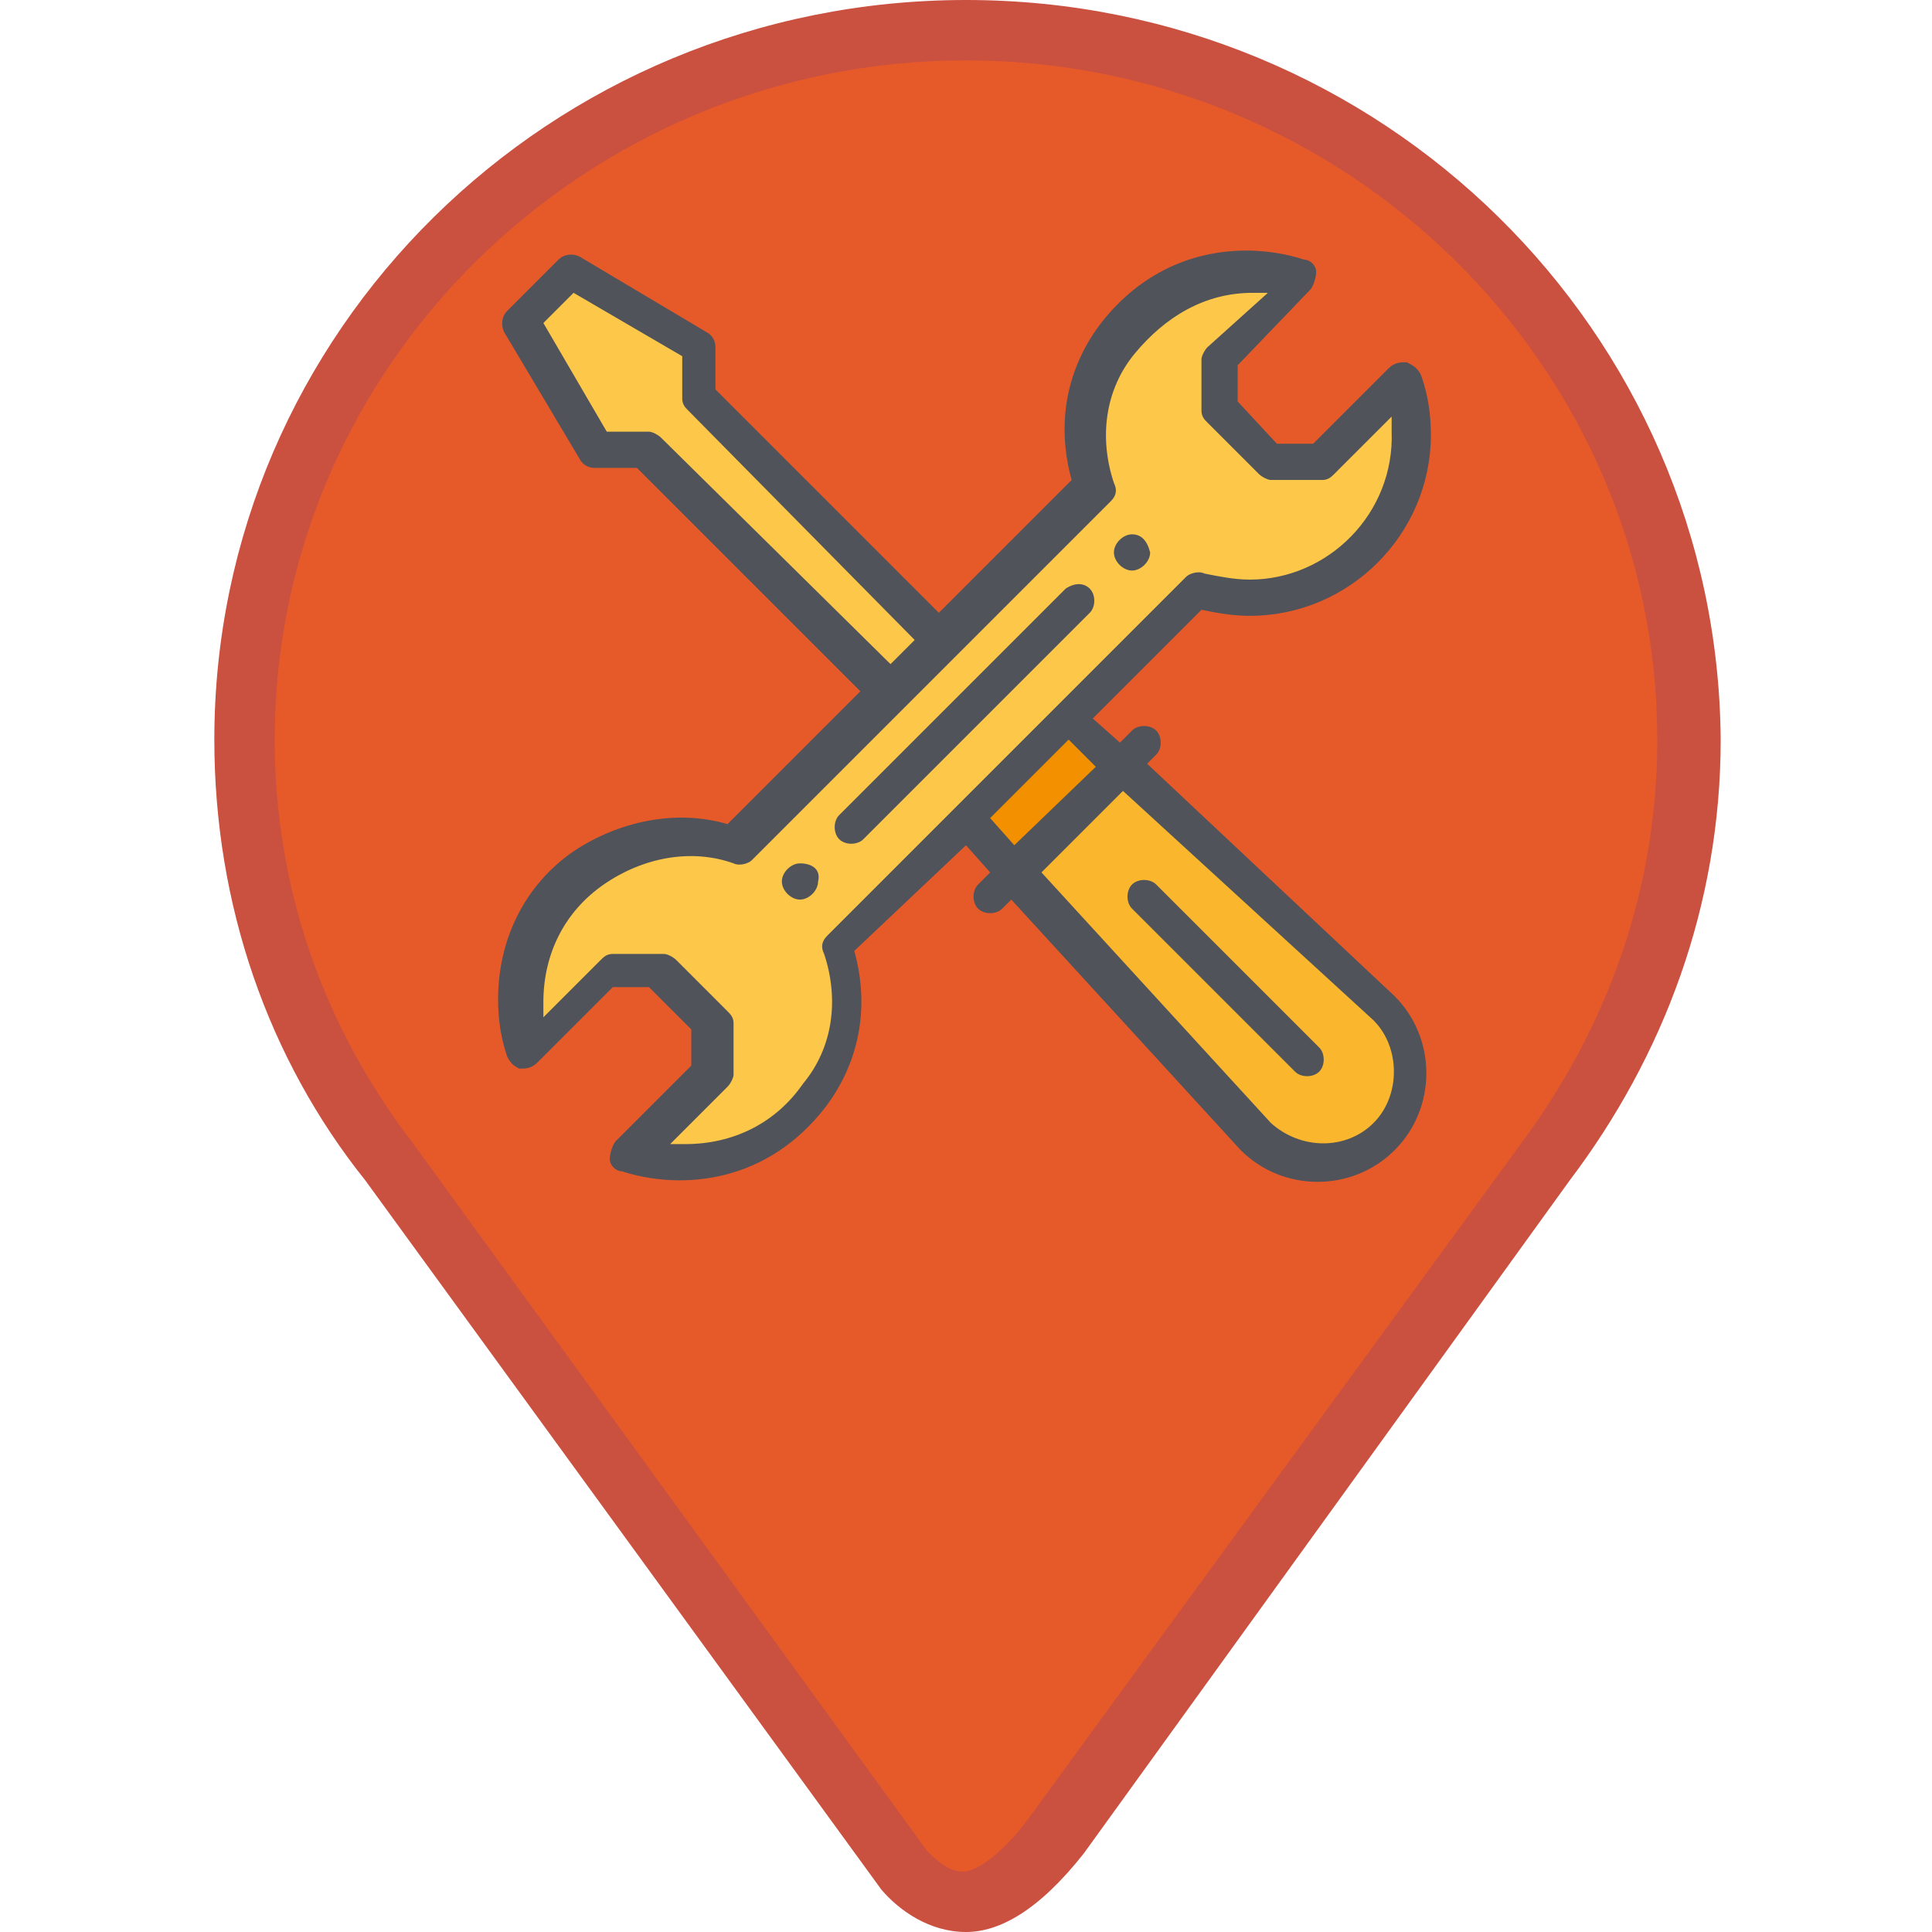
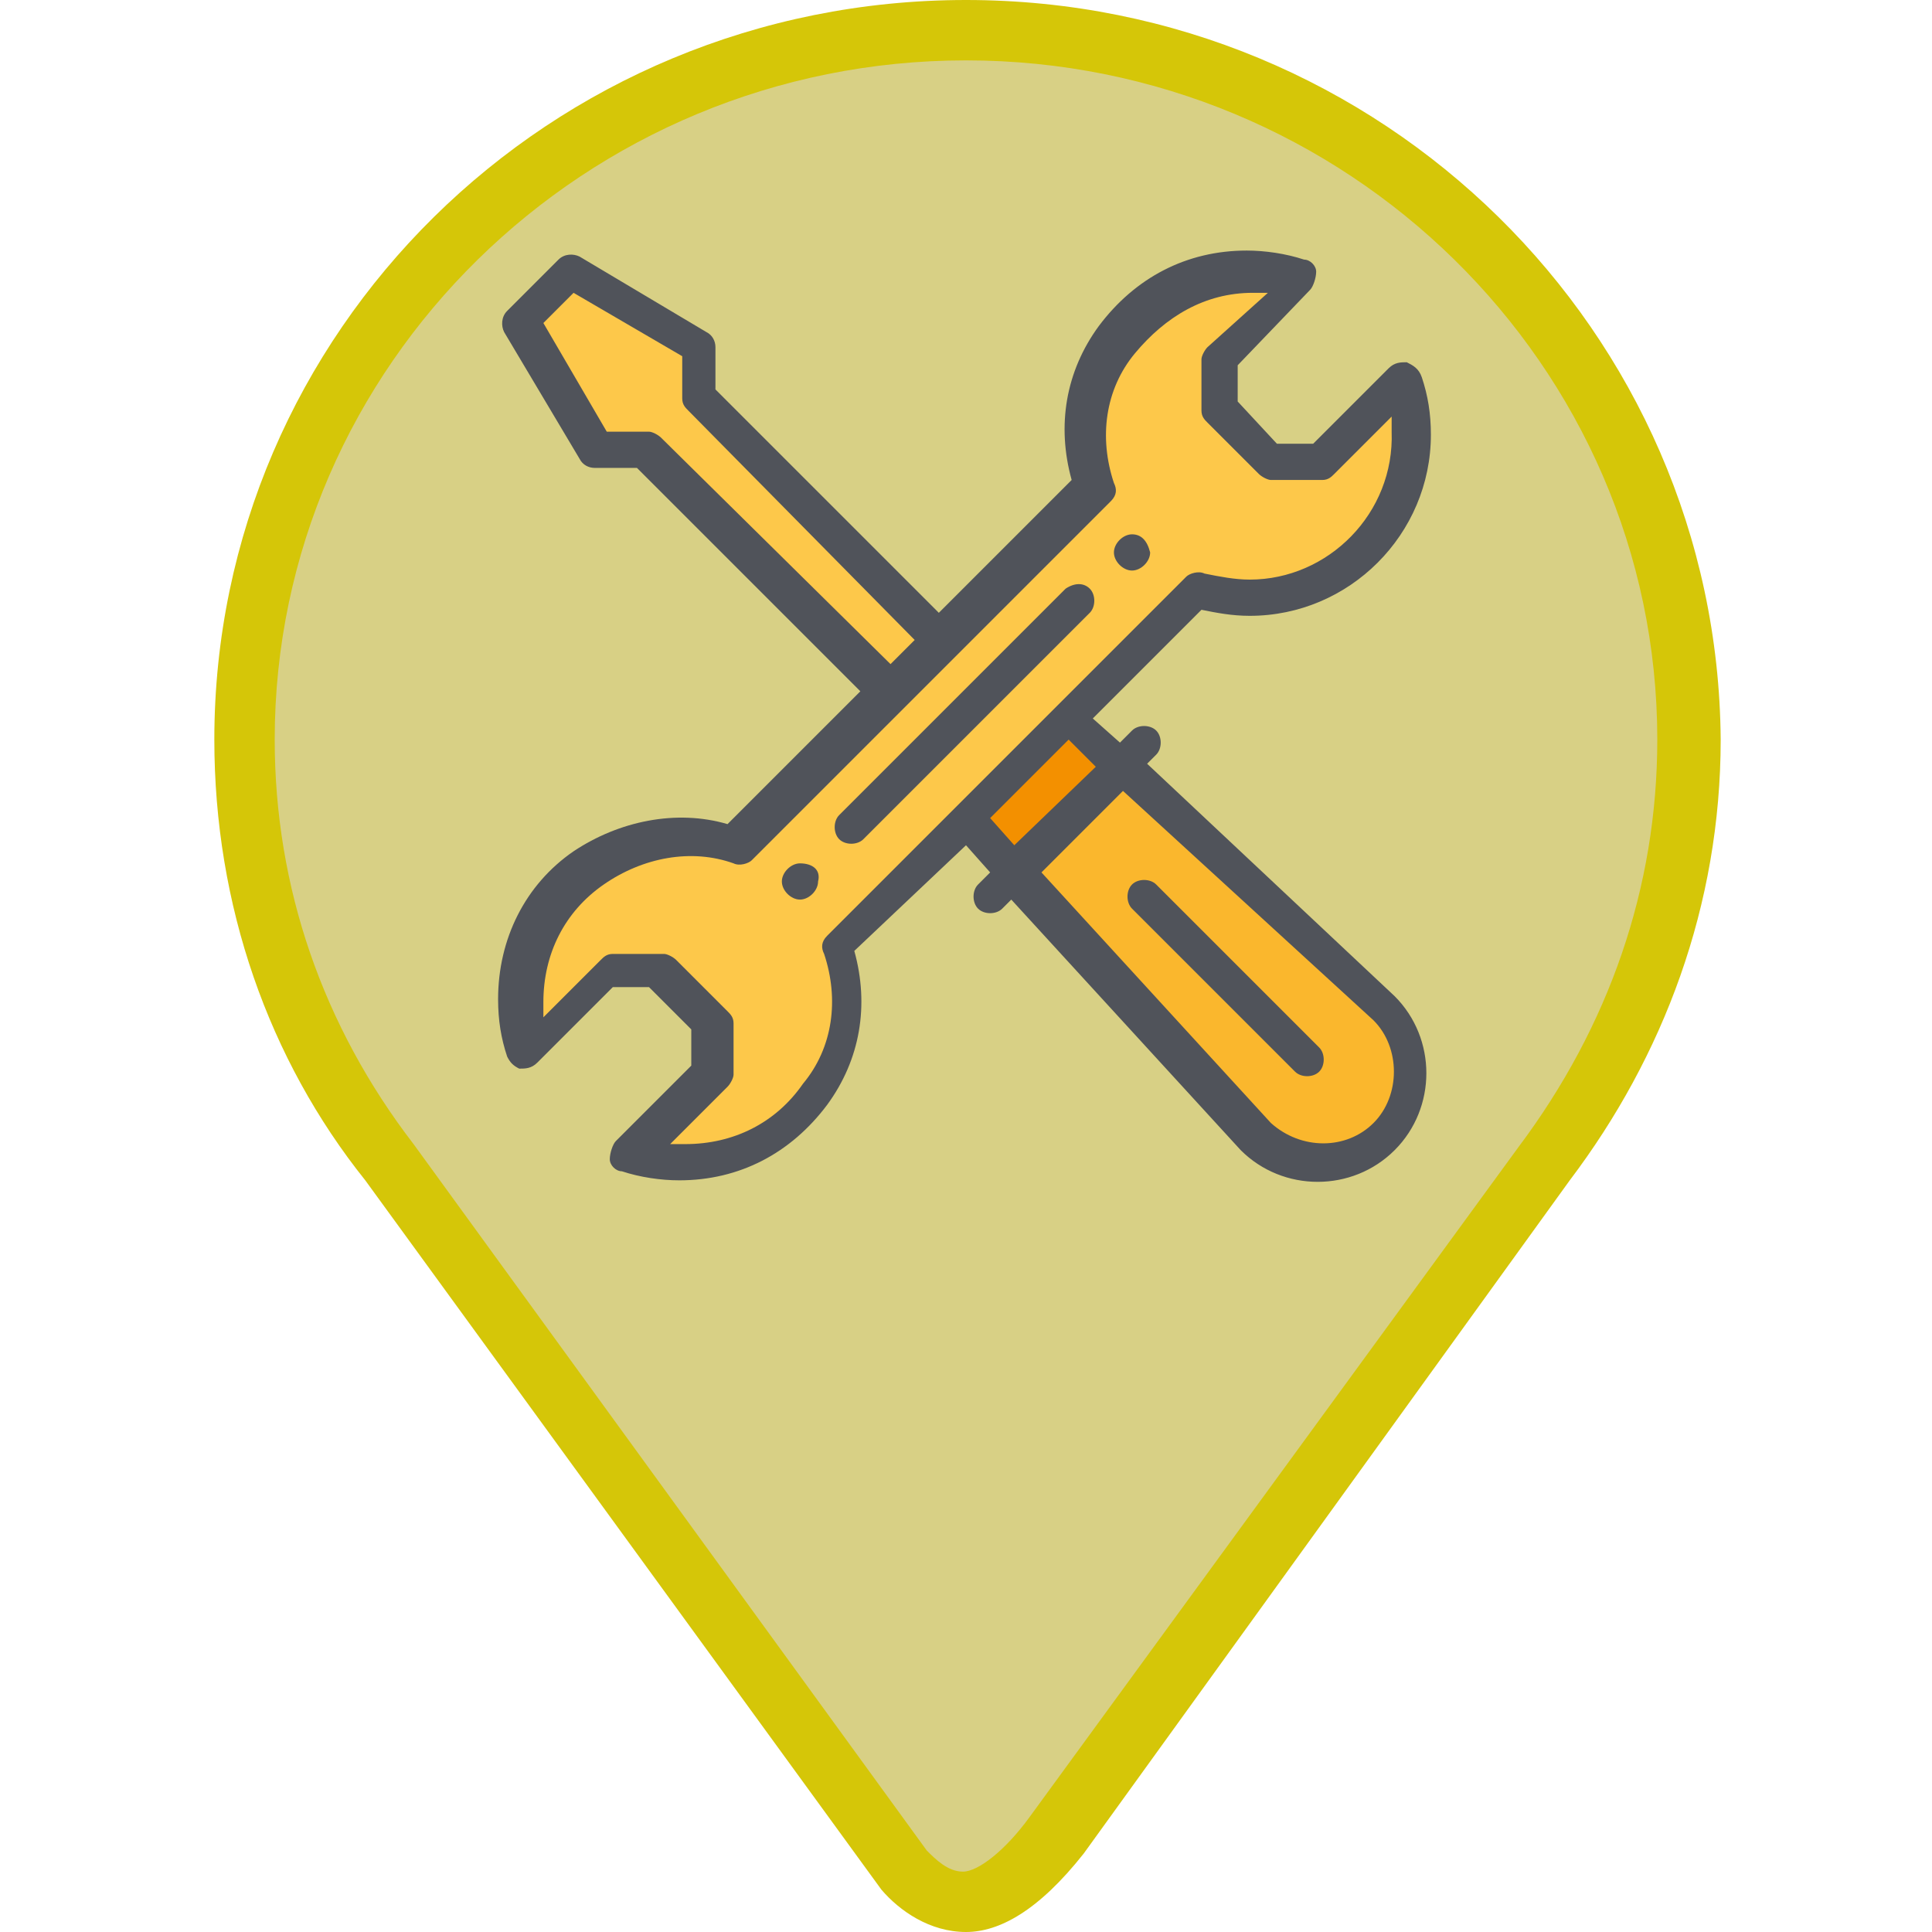
<svg xmlns="http://www.w3.org/2000/svg" version="1.1" id="Layer_1" x="0px" y="0px" viewBox="0 0 64 64" style="enable-background:new 0 0 64 64;" xml:space="preserve">
-   <style type="text/css">
- 	.st0{fill:#E65A2A;}
- 	.st1{fill:#CA5040;}
- 	.st2{fill:#FAB72D;}
- 	.st3{fill:#F39000;}
- 	.st4{fill:#FDC84A;}
- 	.st5{fill:#50535A;}
- </style>
  <g>
-     <path class="st0" d="M31.9,63c-0.8,0-1.5-0.6-2-1.1l-17-23.4c-3.1-4.1-4.8-9-4.8-14.1C8.1,11.5,18.8,1,32,1s23.9,10.5,23.9,23.5   c0,5.1-1.6,10-4.8,14L34.9,60.8C34.2,61.8,33.1,63,31.9,63L31.9,63z" />
-     <path class="st1" d="M32,2c12.6,0,22.9,10.1,22.9,22.5c0,4.9-1.6,9.5-4.6,13.5L34.1,60.2c-0.8,1.1-1.7,1.8-2.2,1.8   c-0.5,0-0.9-0.4-1.2-0.7l-17-23.4c-3-3.9-4.6-8.5-4.6-13.4C9.1,12.1,19.4,2,32,2 M32,0C18.2,0,7.1,11,7.1,24.5   c0,5.5,1.8,10.6,5,14.6l17.1,23.5c0.6,0.7,1.6,1.4,2.8,1.4c1.1,0,2.4-0.7,3.9-2.6L52,39.1c3.1-4.1,5-9.1,5-14.6   C56.9,11,45.8,0,32,0L32,0z" />
+     <path style="fill:#D8D085;" d="M31.9,63c-0.8,0-1.5-0.6-2-1.1l-17-23.4c-3.1-4.1-4.8-9-4.8-14.1C8.1,11.5,18.8,1,32,1   s23.9,10.5,23.9,23.5c0,5.1-1.6,10-4.8,14L34.9,60.8C34.2,61.8,33.1,63,31.9,63L31.9,63z" />
+     <path style="fill:#D5C608;" d="M32,2c12.6,0,22.9,10.1,22.9,22.5c0,4.9-1.6,9.5-4.6,13.5L34.1,60.2c-0.8,1.1-1.7,1.8-2.2,1.8   s-0.9-0.4-1.2-0.7l-17-23.4c-3-3.9-4.6-8.5-4.6-13.4C9.1,12.1,19.4,2,32,2 M32,0C18.2,0,7.1,11,7.1,24.5c0,5.5,1.8,10.6,5,14.6   l17.1,23.5c0.6,0.7,1.6,1.4,2.8,1.4c1.1,0,2.4-0.7,3.9-2.6L52,39.1c3.1-4.1,5-9.1,5-14.6C56.9,11,45.8,0,32,0L32,0z" />
  </g>
  <g>
-     <path class="st2" d="M45.9,33.3c1.2,1.2,1.2,3.1,0,4.2c-1.2,1.2-3.1,1.2-4.2,0l-8-8.7l3.5-3.5L45.9,33.3z" />
-     <path class="st3" d="M35.4,23.7l1.8,1.6l-3.5,3.5L32,27.1L35.4,23.7z" />
-     <path class="st4" d="M46.5,12.6l-2.7,2.7h-1.7l-1.7-1.7v-1.7l2.6-2.7C42.5,9.1,42,9,41.3,9c-3.7,0-6.3,3.6-5.1,7.1l-5.1,5.1l0,0   l-8-8v-1.7L18.9,9l-1.7,1.7l2.5,4.2h1.7l8,8l0,0L24.4,28c-3.5-1.2-7.1,1.4-7.1,5.1c0,0.6,0.1,1.2,0.3,1.7l2.7-2.7h1.7l1.7,1.7v1.7   l-2.7,2.7c0.5,0.2,1.1,0.3,1.7,0.3c3.7,0,6.3-3.6,5.1-7.1c2.5-2.5,9.4-9.4,11.9-11.9c0.5,0.2,1.1,0.3,1.7,0.3c3,0,5.4-2.4,5.4-5.4   C46.8,13.7,46.7,13.2,46.5,12.6z" />
-     <path class="st5" d="M37.5,17.7c-0.3,0-0.6,0.3-0.6,0.6c0,0.3,0.3,0.6,0.6,0.6s0.6-0.3,0.6-0.6C38,17.9,37.8,17.7,37.5,17.7z" />
-     <path class="st5" d="M26.5,28.6c-0.3,0-0.6,0.3-0.6,0.6c0,0.3,0.3,0.6,0.6,0.6c0.3,0,0.6-0.3,0.6-0.6   C27.2,28.8,26.9,28.6,26.5,28.6z" />
-     <path class="st5" d="M46.6,12c-0.2,0-0.4,0-0.6,0.2l-2.5,2.5h-1.2l-1.3-1.4v-1.2l2.4-2.5c0.1-0.1,0.2-0.4,0.2-0.6   c0-0.2-0.2-0.4-0.4-0.4c-0.6-0.2-1.3-0.3-1.9-0.3c-2,0-3.7,0.9-4.9,2.5c-1.1,1.5-1.4,3.3-0.9,5.1l-4.4,4.4l-7.4-7.4v-1.4   c0-0.2-0.1-0.4-0.3-0.5l-4.2-2.5c-0.2-0.1-0.5-0.1-0.7,0.1l-1.7,1.7c-0.2,0.2-0.2,0.5-0.1,0.7l2.5,4.2c0.1,0.2,0.3,0.3,0.5,0.3h1.4   l7.4,7.4l-4.4,4.4c-1.7-0.5-3.6-0.1-5.1,0.9c-1.6,1.1-2.5,2.9-2.5,4.9c0,0.7,0.1,1.3,0.3,1.9c0.1,0.2,0.2,0.3,0.4,0.4   c0.2,0,0.4,0,0.6-0.2l2.5-2.5h1.2l1.4,1.4v1.2l-2.5,2.5c-0.1,0.1-0.2,0.4-0.2,0.6c0,0.2,0.2,0.4,0.4,0.4c0.6,0.2,1.3,0.3,1.9,0.3   c2,0,3.7-0.9,4.9-2.5c1.1-1.5,1.4-3.3,0.9-5.1L32,28l0.8,0.9l-0.4,0.4c-0.2,0.2-0.2,0.6,0,0.8c0.2,0.2,0.6,0.2,0.8,0l0.3-0.3   l7.6,8.3c0,0,0,0,0,0c1.4,1.4,3.7,1.4,5.1,0c1.4-1.4,1.4-3.7,0-5.1c0,0,0,0,0,0L38,25.3l0.3-0.3c0.2-0.2,0.2-0.6,0-0.8   s-0.6-0.2-0.8,0l-0.4,0.4l-0.9-0.8l3.6-3.6c0.5,0.1,1,0.2,1.6,0.2c3.3,0,6-2.7,6-6c0-0.7-0.1-1.3-0.3-1.9   C47,12.2,46.8,12.1,46.6,12z M21.9,14.5c-0.1-0.1-0.3-0.2-0.4-0.2h-1.4L18,10.7l1-1l3.6,2.1v1.4c0,0.2,0.1,0.3,0.2,0.4l7.5,7.6   L29.5,22L21.9,14.5z M37.2,26.2l8.3,7.6c0.9,0.9,0.9,2.5,0,3.4c-0.9,0.9-2.4,0.9-3.4,0l-7.6-8.3L37.2,26.2z M36.3,25.4L33.6,28   l-0.8-0.9l2.6-2.6L36.3,25.4z M41.4,19.2c-0.5,0-1-0.1-1.5-0.2c-0.2-0.1-0.5,0-0.6,0.1c-3,3-9.5,9.5-11.9,11.9   c-0.2,0.2-0.2,0.4-0.1,0.6c0.5,1.5,0.3,3.1-0.7,4.3c-0.9,1.3-2.3,2-3.9,2c-0.2,0-0.3,0-0.5,0l1.9-1.9c0.1-0.1,0.2-0.3,0.2-0.4v-1.7   c0-0.2-0.1-0.3-0.2-0.4l-1.7-1.7c-0.1-0.1-0.3-0.2-0.4-0.2h-1.7c-0.2,0-0.3,0.1-0.4,0.2l-1.9,1.9c0-0.2,0-0.3,0-0.5   c0-1.6,0.7-3,2-3.9c1.3-0.9,2.9-1.2,4.3-0.7c0.2,0.1,0.5,0,0.6-0.1c0,0,11.9-11.9,11.9-11.9c0.2-0.2,0.2-0.4,0.1-0.6   c-0.5-1.5-0.3-3.1,0.7-4.3s2.3-2,3.9-2c0.2,0,0.4,0,0.5,0L40,11.5c-0.1,0.1-0.2,0.3-0.2,0.4v1.7c0,0.2,0.1,0.3,0.2,0.4l1.7,1.7   c0.1,0.1,0.3,0.2,0.4,0.2h1.7c0.2,0,0.3-0.1,0.4-0.2l1.9-1.9c0,0.2,0,0.3,0,0.5C46.2,17,44,19.2,41.4,19.2z" />
-     <path class="st5" d="M35.3,19.5L27.8,27c-0.2,0.2-0.2,0.6,0,0.8s0.6,0.2,0.8,0l7.5-7.5c0.2-0.2,0.2-0.6,0-0.8   C35.9,19.3,35.6,19.3,35.3,19.5z" />
-     <path class="st5" d="M42.9,35.5c0.2,0.2,0.6,0.2,0.8,0s0.2-0.6,0-0.8l-5.4-5.4c-0.2-0.2-0.6-0.2-0.8,0c-0.2,0.2-0.2,0.6,0,0.8   L42.9,35.5z" />
+     <path style="fill:#FAB72D;" d="M45.9,33.3c1.2,1.2,1.2,3.1,0,4.2c-1.2,1.2-3.1,1.2-4.2,0l-8-8.7l3.5-3.5L45.9,33.3z" />
+     <path style="fill:#F39000;" d="M35.4,23.7l1.8,1.6l-3.5,3.5L32,27.1L35.4,23.7z" />
+     <path style="fill:#FDC84A;" d="M46.5,12.6l-2.7,2.7h-1.7l-1.7-1.7v-1.7L43,9.2C42.5,9.1,42,9,41.3,9c-3.7,0-6.3,3.6-5.1,7.1   l-5.1,5.1l0,0l-8-8v-1.7L18.9,9l-1.7,1.7l2.5,4.2h1.7l8,8l0,0l-5,5.1c-3.5-1.2-7.1,1.4-7.1,5.1c0,0.6,0.1,1.2,0.3,1.7l2.7-2.7H22   l1.7,1.7v1.7L21,38.2c0.5,0.2,1.1,0.3,1.7,0.3c3.7,0,6.3-3.6,5.1-7.1c2.5-2.5,9.4-9.4,11.9-11.9c0.5,0.2,1.1,0.3,1.7,0.3   c3,0,5.4-2.4,5.4-5.4C46.8,13.7,46.7,13.2,46.5,12.6z" />
+     <path style="fill:#50535A;" d="M37.5,17.7c-0.3,0-0.6,0.3-0.6,0.6c0,0.3,0.3,0.6,0.6,0.6s0.6-0.3,0.6-0.6   C38,17.9,37.8,17.7,37.5,17.7z" />
+     <path style="fill:#50535A;" d="M26.5,28.6c-0.3,0-0.6,0.3-0.6,0.6c0,0.3,0.3,0.6,0.6,0.6c0.3,0,0.6-0.3,0.6-0.6   C27.2,28.8,26.9,28.6,26.5,28.6z" />
+     <path style="fill:#50535A;" d="M46.6,12c-0.2,0-0.4,0-0.6,0.2l-2.5,2.5h-1.2L41,13.3v-1.2l2.4-2.5c0.1-0.1,0.2-0.4,0.2-0.6   c0-0.2-0.2-0.4-0.4-0.4c-0.6-0.2-1.3-0.3-1.9-0.3c-2,0-3.7,0.9-4.9,2.5c-1.1,1.5-1.4,3.3-0.9,5.1l-4.4,4.4l-7.4-7.4v-1.4   c0-0.2-0.1-0.4-0.3-0.5l-4.2-2.5c-0.2-0.1-0.5-0.1-0.7,0.1l-1.7,1.7c-0.2,0.2-0.2,0.5-0.1,0.7l2.5,4.2c0.1,0.2,0.3,0.3,0.5,0.3h1.4   l7.4,7.4l-4.4,4.4c-1.7-0.5-3.6-0.1-5.1,0.9c-1.6,1.1-2.5,2.9-2.5,4.9c0,0.7,0.1,1.3,0.3,1.9c0.1,0.2,0.2,0.3,0.4,0.4   c0.2,0,0.4,0,0.6-0.2l2.5-2.5h1.2l1.4,1.4v1.2l-2.5,2.5c-0.1,0.1-0.2,0.4-0.2,0.6c0,0.2,0.2,0.4,0.4,0.4c0.6,0.2,1.3,0.3,1.9,0.3   c2,0,3.7-0.9,4.9-2.5c1.1-1.5,1.4-3.3,0.9-5.1L32,28l0.8,0.9l-0.4,0.4c-0.2,0.2-0.2,0.6,0,0.8c0.2,0.2,0.6,0.2,0.8,0l0.3-0.3   l7.6,8.3l0,0c1.4,1.4,3.7,1.4,5.1,0c1.4-1.4,1.4-3.7,0-5.1l0,0L38,25.3l0.3-0.3c0.2-0.2,0.2-0.6,0-0.8s-0.6-0.2-0.8,0l-0.4,0.4   l-0.9-0.8l3.6-3.6c0.5,0.1,1,0.2,1.6,0.2c3.3,0,6-2.7,6-6c0-0.7-0.1-1.3-0.3-1.9C47,12.2,46.8,12.1,46.6,12z M21.9,14.5   c-0.1-0.1-0.3-0.2-0.4-0.2h-1.4L18,10.7l1-1l3.6,2.1v1.4c0,0.2,0.1,0.3,0.2,0.4l7.5,7.6L29.5,22L21.9,14.5z M37.2,26.2l8.3,7.6   c0.9,0.9,0.9,2.5,0,3.4s-2.4,0.9-3.4,0l-7.6-8.3L37.2,26.2z M36.3,25.4L33.6,28l-0.8-0.9l2.6-2.6L36.3,25.4z M41.4,19.2   c-0.5,0-1-0.1-1.5-0.2c-0.2-0.1-0.5,0-0.6,0.1c-3,3-9.5,9.5-11.9,11.9c-0.2,0.2-0.2,0.4-0.1,0.6c0.5,1.5,0.3,3.1-0.7,4.3   c-0.9,1.3-2.3,2-3.9,2c-0.2,0-0.3,0-0.5,0l1.9-1.9c0.1-0.1,0.2-0.3,0.2-0.4v-1.7c0-0.2-0.1-0.3-0.2-0.4l-1.7-1.7   c-0.1-0.1-0.3-0.2-0.4-0.2h-1.7c-0.2,0-0.3,0.1-0.4,0.2L18,33.7c0-0.2,0-0.3,0-0.5c0-1.6,0.7-3,2-3.9s2.9-1.2,4.3-0.7   c0.2,0.1,0.5,0,0.6-0.1l11.9-11.9c0.2-0.2,0.2-0.4,0.1-0.6c-0.5-1.5-0.3-3.1,0.7-4.3s2.3-2,3.9-2c0.2,0,0.4,0,0.5,0l-2,1.8   c-0.1,0.1-0.2,0.3-0.2,0.4v1.7c0,0.2,0.1,0.3,0.2,0.4l1.7,1.7c0.1,0.1,0.3,0.2,0.4,0.2h1.7c0.2,0,0.3-0.1,0.4-0.2l1.9-1.9   c0,0.2,0,0.3,0,0.5C46.2,17,44,19.2,41.4,19.2z" />
+     <path style="fill:#50535A;" d="M35.3,19.5L27.8,27c-0.2,0.2-0.2,0.6,0,0.8s0.6,0.2,0.8,0l7.5-7.5c0.2-0.2,0.2-0.6,0-0.8   C35.9,19.3,35.6,19.3,35.3,19.5z" />
+     <path style="fill:#50535A;" d="M42.9,35.5c0.2,0.2,0.6,0.2,0.8,0s0.2-0.6,0-0.8l-5.4-5.4c-0.2-0.2-0.6-0.2-0.8,0s-0.2,0.6,0,0.8   L42.9,35.5z" />
  </g>
</svg>
